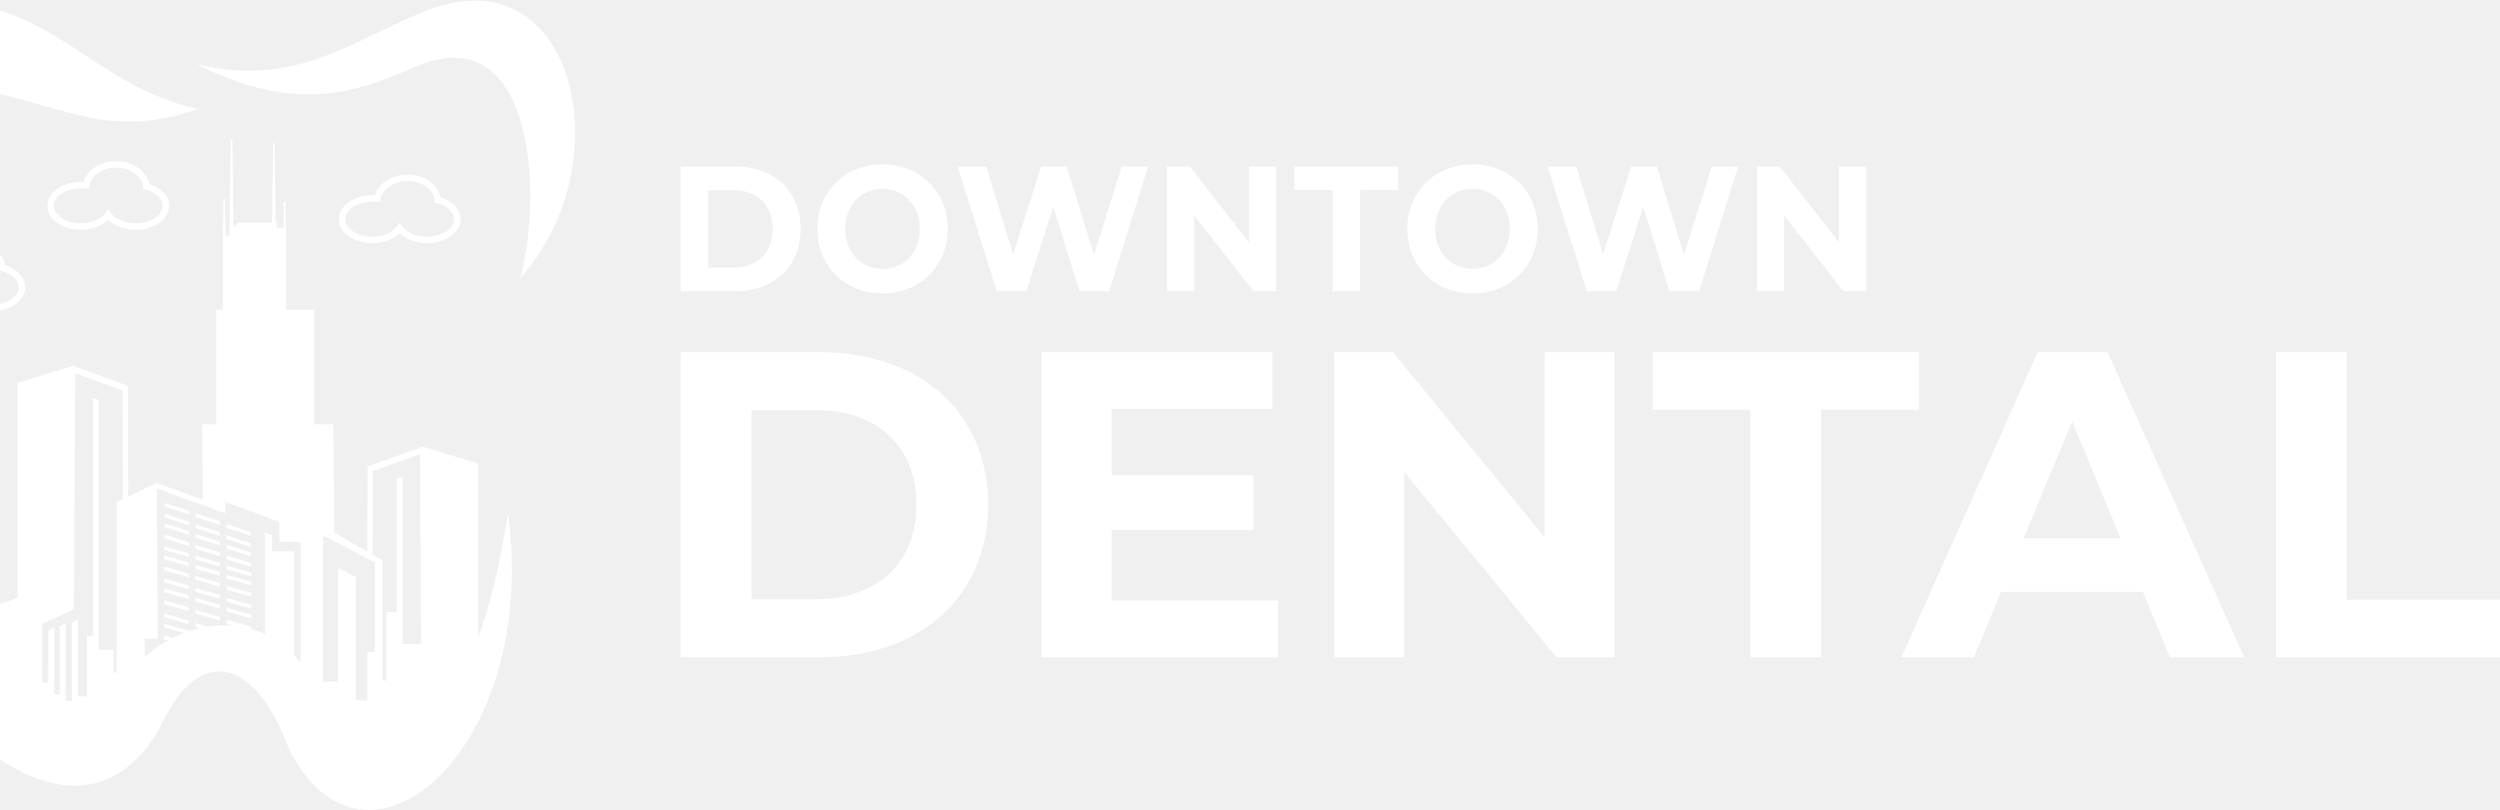
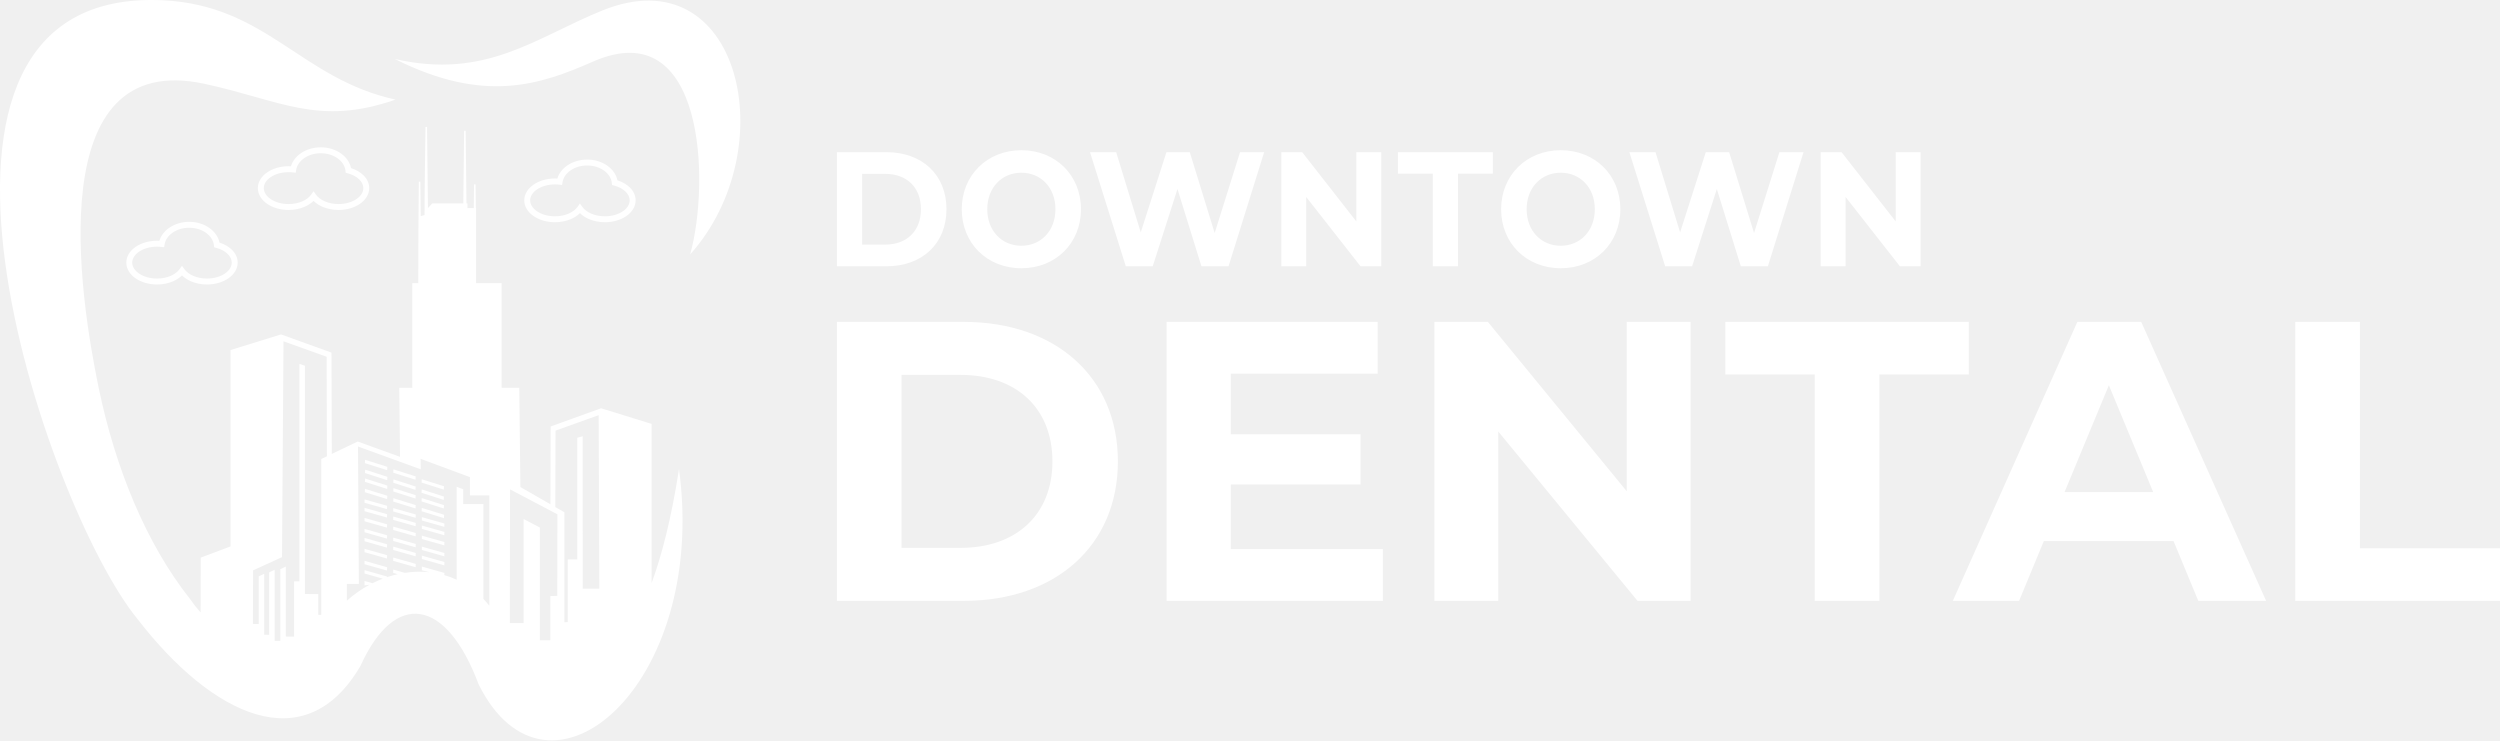
- <svg xmlns="http://www.w3.org/2000/svg" width="213" height="69" viewBox="0 0 213 69" fill="none">
-   <path fill-rule="evenodd" clip-rule="evenodd" d="M156.68 14.182V20.639L151.632 14.182H149.688V24.818H152.009V18.36L157.071 24.818H159V14.182H156.68ZM145.841 14.182L143.477 21.718L141.156 14.182H138.98L136.586 21.657L134.294 14.182H131.858L135.194 24.818H137.704L140.009 17.616L142.244 24.818H144.767L148.089 14.182H145.841H145.841ZM125.46 22.904C123.647 22.904 122.283 21.521 122.283 19.5C122.283 17.48 123.647 16.097 125.46 16.097C127.274 16.097 128.637 17.48 128.637 19.5C128.637 21.521 127.273 22.904 125.46 22.904ZM125.46 25C128.651 25 131.016 22.676 131.016 19.5C131.016 16.325 128.651 14 125.46 14C122.269 14 119.905 16.34 119.905 19.5C119.905 22.661 122.255 25 125.46 25ZM113.534 24.818H115.884V16.188H119.133V14.182H110.285V16.188H113.534V24.818ZM106.41 14.182V20.639L101.363 14.182H99.419V24.818H101.739V18.36L106.802 24.818H108.731V14.182H106.409H106.41ZM95.572 14.182L93.208 21.718L90.887 14.182H88.712L86.318 21.657L84.026 14.182H81.589L84.925 24.818H87.434L89.741 17.616L91.974 24.818H94.499L97.82 14.182H95.572ZM75.191 22.904C73.377 22.904 72.014 21.521 72.014 19.5C72.014 17.48 73.377 16.097 75.191 16.097C77.004 16.097 78.367 17.48 78.367 19.5C78.367 21.521 77.004 22.904 75.191 22.904ZM75.191 25C78.382 25 80.746 22.676 80.746 19.5C80.746 16.325 78.382 14 75.191 14C72 14 69.635 16.34 69.635 19.5C69.635 22.661 71.985 25 75.191 25ZM60.35 22.797V16.203H62.496C64.512 16.203 65.832 17.464 65.832 19.5C65.832 21.536 64.512 22.798 62.496 22.798H60.35V22.797ZM58 24.818H62.612C65.934 24.818 68.211 22.721 68.211 19.5C68.211 16.278 65.934 14.182 62.612 14.182H58V24.817V24.818Z" fill="white" />
-   <path fill-rule="evenodd" clip-rule="evenodd" d="M193.918 56H213V51.097H199.944V30H193.918V56H193.918ZM172.418 45.86L176.547 35.906L180.676 45.86H172.418ZM184.879 56H191.203L179.56 30H173.609L162.003 56H168.179L170.485 50.429H182.574L184.88 56H184.879ZM149.132 56H155.159V34.903H163.491V30H140.8V34.903H149.132V56ZM131.613 30V45.786L118.669 30H113.684V56H119.636V40.214L132.618 56H137.565V30H131.614H131.613ZM94.713 51.172V45.154H106.802V40.474H94.713V34.828H108.401V30H88.725V56H108.885V51.171H94.713V51.172ZM64.025 51.06V34.94H69.531C74.701 34.94 78.086 38.023 78.086 43C78.086 47.978 74.701 51.06 69.531 51.06H64.025ZM58 56H69.828C78.347 56 84.187 50.874 84.187 43C84.187 35.127 78.347 30 69.828 30H58V56Z" fill="white" />
-   <path fill-rule="evenodd" clip-rule="evenodd" d="M36.141 0.976C29.95 3.482 25.284 7.457 16.786 5.492C25.128 9.68 30.294 7.925 35.273 5.739C45.681 1.171 46.196 16.98 44.322 23.713C53.138 13.856 48.984 -4.219 36.141 0.977M14.024 42.853L16.099 43.509L16.084 43.821L14.009 43.165L14.024 42.853ZM16.666 43.743L18.741 44.4L18.725 44.711L16.651 44.055L16.666 43.743ZM19.306 44.666L21.381 45.321L21.366 45.633L19.292 44.977L19.306 44.666ZM19.304 45.614L21.374 46.281L21.358 46.592L19.287 45.926L19.304 45.614ZM16.67 44.679L18.74 45.346L18.724 45.657L16.654 44.991L16.67 44.679ZM14.033 43.774L16.103 44.441L16.087 44.753L14.016 44.087L14.033 43.774ZM19.306 46.419L21.379 47.079L21.363 47.391L19.29 46.731L19.306 46.419ZM16.667 45.493L18.741 46.153L18.725 46.464L16.652 45.804L16.667 45.493ZM14.027 44.597L16.1 45.257L16.084 45.569L14.011 44.909L14.026 44.597H14.027ZM19.31 47.337L21.39 47.978L21.377 48.291L19.298 47.649L19.31 47.337ZM16.663 46.433L18.741 47.076L18.729 47.387L16.65 46.745L16.662 46.433H16.663ZM14.014 45.56L16.093 46.202L16.08 46.514L14.001 45.873L14.013 45.56H14.014ZM19.32 48.197L21.417 48.79L21.413 49.102L19.316 48.509L19.32 48.197ZM16.649 47.356L18.745 47.949L18.741 48.261L16.645 47.668L16.649 47.356ZM13.977 46.546L16.074 47.138L16.07 47.451L13.973 46.858L13.977 46.546H13.977ZM19.32 48.981L21.417 49.574L21.413 49.885L19.316 49.292L19.32 48.98V48.981ZM16.649 48.14L18.745 48.733L18.741 49.045L16.645 48.453L16.649 48.141V48.14ZM13.977 47.33L16.074 47.923L16.07 48.235L13.973 47.643L13.977 47.33H13.977ZM19.32 49.923L21.417 50.515L21.413 50.828L19.316 50.235L19.32 49.923V49.923ZM16.649 49.081L18.745 49.674L18.741 49.986L16.645 49.393L16.649 49.08V49.081ZM13.977 48.271L16.074 48.864L16.07 49.176L13.973 48.583L13.977 48.271H13.977ZM19.32 50.946L21.417 51.539L21.413 51.85L19.316 51.257L19.32 50.946ZM16.649 50.104L18.745 50.698L18.741 51.01L16.645 50.417L16.649 50.105V50.104ZM13.977 49.294L16.074 49.887L16.07 50.2L13.973 49.607L13.977 49.294H13.977ZM19.32 51.785L21.417 52.379L21.413 52.691L19.316 52.098L19.32 51.785ZM16.649 50.945L18.745 51.537L18.741 51.85L16.645 51.256L16.649 50.944V50.945ZM13.977 50.135L16.074 50.727L16.07 51.039L13.973 50.446L13.977 50.134L13.977 50.135ZM13.977 52.271L16.074 52.864L16.07 53.176L13.973 52.583L13.977 52.272L13.977 52.271ZM16.649 51.96L18.745 52.553L18.741 52.865L16.645 52.272L16.649 51.96ZM13.977 51.15L16.074 51.743L16.07 52.056L13.973 51.462L13.977 51.15H13.977ZM9.941 57.302L9.663 57.308V55.37L8.418 55.361V34.089L7.907 33.914V54.181H7.41V59.334L6.638 59.327V52.807L6.125 53.05L6.126 59.729L5.596 59.725V53.105L5.084 53.348V59.162L4.625 59.158V53.481L4.112 53.715V58.158L3.573 58.153L3.586 53.159L6.283 51.925L6.423 31.808L10.443 33.25L10.468 42.525L9.941 42.777V57.303V57.302ZM31.939 55.535L31.293 55.552V59.675H30.315V49.163L28.802 48.374V58.068H27.517L27.536 45.609L31.949 47.933L31.938 55.534L31.939 55.535ZM35.858 54.865H34.31L34.304 40.659L33.8 40.797V52.136H32.914V57.981L32.604 57.989V47.746L31.756 47.259L31.775 40.133L35.796 38.692L35.858 54.865V54.865ZM25.605 56.452C25.427 56.229 25.244 56.02 25.054 55.822V46.976H23.172V45.601L22.564 45.367V54.028C22.189 53.855 21.806 53.714 21.414 53.602L21.417 53.395L20.659 53.181L19.566 52.872L19.32 52.802V53.152L20.024 53.332C19.264 53.251 18.492 53.272 17.728 53.389L16.648 53.083L16.644 53.395L17.062 53.513C16.729 53.588 16.399 53.681 16.072 53.79V53.732L13.975 53.139L13.971 53.45L15.674 53.932C15.348 54.057 15.027 54.199 14.712 54.356L13.974 54.148L13.971 54.56L14.447 54.494C13.693 54.899 12.979 55.4 12.329 55.986V54.424H13.446L13.365 41.615L19.215 43.739L19.201 42.763L23.8 44.468V46.17H25.603V56.453L25.605 56.452ZM-0.777 21.714C-1.193 21.412 -1.751 21.227 -2.367 21.227C-2.983 21.227 -3.506 21.401 -3.917 21.688C-4.319 21.967 -4.592 22.352 -4.661 22.782L-4.702 23.042L-4.963 23.013C-5.029 23.005 -5.098 22.999 -5.166 22.995C-5.226 22.992 -5.294 22.99 -5.368 22.99C-6.026 22.99 -6.617 23.169 -7.041 23.457H-7.042C-7.435 23.725 -7.678 24.086 -7.678 24.475C-7.678 24.864 -7.435 25.226 -7.042 25.493H-7.041C-6.617 25.782 -6.026 25.961 -5.368 25.961C-4.902 25.961 -4.469 25.872 -4.105 25.716C-3.741 25.561 -3.447 25.341 -3.264 25.084L-3.04 24.769L-2.815 25.084C-2.632 25.341 -2.339 25.561 -1.975 25.716C-1.611 25.872 -1.178 25.961 -0.712 25.961C-0.053 25.961 0.538 25.783 0.962 25.493H0.962C1.355 25.226 1.598 24.865 1.598 24.475C1.598 24.183 1.46 23.905 1.226 23.673C0.965 23.415 0.586 23.21 0.14 23.095L-0.044 23.047L-0.064 22.857C-0.111 22.411 -0.377 22.008 -0.779 21.715L-0.777 21.714ZM-2.366 20.674C-1.631 20.674 -0.959 20.899 -0.453 21.267C0.018 21.61 0.348 22.079 0.457 22.611C0.922 22.758 1.323 22.991 1.615 23.28H1.615C1.953 23.615 2.152 24.026 2.152 24.475C2.152 25.058 1.816 25.579 1.273 25.949C0.762 26.298 0.059 26.515 -0.71 26.515C-1.251 26.515 -1.759 26.408 -2.189 26.224C-2.523 26.083 -2.812 25.892 -3.038 25.667C-3.264 25.892 -3.554 26.083 -3.887 26.224C-4.318 26.409 -4.825 26.515 -5.366 26.515C-6.136 26.515 -6.838 26.299 -7.35 25.95C-7.892 25.579 -8.228 25.058 -8.228 24.476C-8.228 23.893 -7.892 23.372 -7.35 23.002C-6.838 22.653 -6.136 22.437 -5.366 22.437C-5.297 22.437 -5.223 22.439 -5.145 22.443C-5.001 21.962 -4.675 21.543 -4.231 21.234C-3.731 20.885 -3.078 20.674 -2.366 20.674V20.674ZM11.484 14.771C11.069 14.468 10.511 14.283 9.896 14.283C9.281 14.283 8.756 14.457 8.345 14.744C7.945 15.024 7.671 15.409 7.602 15.838L7.56 16.099L7.3 16.069C7.234 16.061 7.165 16.056 7.096 16.051C7.036 16.048 6.969 16.046 6.896 16.046C6.237 16.046 5.646 16.224 5.222 16.514H5.221C4.829 16.781 4.585 17.142 4.585 17.532C4.585 17.922 4.829 18.282 5.221 18.55H5.222C5.646 18.839 6.237 19.018 6.896 19.018C7.362 19.018 7.795 18.928 8.158 18.773C8.523 18.617 8.816 18.397 8.999 18.14L9.224 17.826L9.448 18.14C9.631 18.397 9.924 18.617 10.289 18.773C10.652 18.927 11.085 19.018 11.552 19.018C12.21 19.018 12.801 18.839 13.225 18.55H13.226C13.618 18.282 13.862 17.922 13.862 17.532C13.862 17.239 13.723 16.962 13.489 16.729C13.228 16.471 12.85 16.267 12.404 16.151L12.219 16.104L12.199 15.913C12.153 15.468 11.886 15.065 11.484 14.771V14.771ZM9.895 13.73C10.63 13.73 11.302 13.955 11.808 14.323C12.278 14.667 12.608 15.136 12.717 15.668C13.183 15.815 13.583 16.047 13.875 16.336H13.876C14.214 16.671 14.412 17.083 14.412 17.532C14.412 18.114 14.076 18.636 13.534 19.006C13.022 19.354 12.319 19.57 11.55 19.57C11.009 19.57 10.502 19.463 10.071 19.28C9.738 19.138 9.448 18.948 9.222 18.722C8.996 18.947 8.706 19.138 8.373 19.28C7.942 19.463 7.435 19.57 6.894 19.57C6.124 19.57 5.422 19.354 4.91 19.006C4.368 18.635 4.032 18.114 4.032 17.532C4.032 16.949 4.368 16.428 4.91 16.058C5.422 15.709 6.125 15.492 6.894 15.492C6.962 15.492 7.037 15.495 7.115 15.499C7.259 15.019 7.585 14.6 8.029 14.29C8.528 13.942 9.182 13.731 9.894 13.731L9.895 13.73ZM36.312 15.912C35.897 15.609 35.339 15.424 34.723 15.424C34.107 15.424 33.583 15.598 33.172 15.885C32.771 16.163 32.497 16.549 32.429 16.979L32.387 17.239L32.127 17.209C32.061 17.201 31.992 17.196 31.923 17.192C31.863 17.189 31.796 17.187 31.722 17.187C31.064 17.187 30.472 17.365 30.048 17.655H30.047C29.655 17.922 29.412 18.283 29.412 18.673C29.412 19.063 29.655 19.424 30.047 19.691H30.048C30.472 19.98 31.064 20.159 31.722 20.159C32.188 20.159 32.621 20.069 32.984 19.914C33.349 19.758 33.642 19.538 33.825 19.282L34.049 18.967L34.273 19.282C34.456 19.538 34.75 19.758 35.114 19.914C35.478 20.069 35.911 20.159 36.377 20.159C37.035 20.159 37.626 19.98 38.05 19.691H38.051C38.444 19.423 38.687 19.063 38.687 18.673C38.687 18.38 38.549 18.103 38.314 17.87C38.053 17.612 37.675 17.408 37.229 17.292L37.044 17.244L37.024 17.054C36.978 16.608 36.712 16.205 36.31 15.912H36.312ZM34.724 14.871C35.458 14.871 36.131 15.096 36.636 15.464C37.107 15.808 37.437 16.277 37.546 16.809C38.012 16.956 38.412 17.188 38.704 17.477H38.705C39.043 17.812 39.241 18.224 39.241 18.673C39.241 19.255 38.905 19.777 38.363 20.147C37.851 20.495 37.149 20.712 36.379 20.712C35.838 20.712 35.331 20.605 34.9 20.422C34.567 20.28 34.277 20.089 34.051 19.864C33.825 20.089 33.536 20.279 33.202 20.422C32.771 20.605 32.264 20.712 31.723 20.712C30.954 20.712 30.251 20.496 29.74 20.147C29.197 19.777 28.861 19.256 28.861 18.674C28.861 18.091 29.197 17.57 29.74 17.2C30.251 16.851 30.954 16.634 31.723 16.634C31.792 16.634 31.866 16.637 31.944 16.641C32.088 16.161 32.413 15.741 32.858 15.432C33.357 15.084 34.011 14.873 34.723 14.873L34.724 14.871ZM-0.952 7.809C6.124 9.331 9.643 11.804 16.857 9.282C8.027 7.348 4.848 0.477 -4.843 0.025C-32.257 -1.255 -15.796 47.196 -7.162 57.722C-0.22 66.694 8.439 70.908 13.6 62.055C16.805 54.972 21.596 55.712 24.61 63.787C31.032 76.709 46.02 63.943 43.283 43.716C42.559 48.404 41.656 51.81 40.73 54.344V39.508L36.022 38.051L31.32 39.748L31.298 46.997L28.5 45.391L28.396 36.146H26.752V26.387H24.371V19.389H24.35L24.324 17.186H24.181L24.156 19.389H23.567V18.956H23.475L23.399 12.193H23.256L23.18 18.956H20.291L19.885 19.389L19.8 11.829H19.657C19.626 14.559 19.568 17.317 19.568 20.039L19.213 20.143L19.177 16.933H19.034C18.998 20.094 18.982 23.213 18.982 26.387H18.426V36.146H17.211L17.283 42.578L13.338 41.151L10.924 42.306L10.895 32.865L6.193 31.168L1.485 32.626V50.927L-1.291 51.969L-1.302 57.08C-1.66 56.682 -1.987 56.267 -2.276 55.842C-6.398 50.64 -9.242 43.627 -10.791 36.204C-12.612 27.462 -16.149 4.541 -0.952 7.809Z" fill="white" />
+ <svg xmlns="http://www.w3.org/2000/svg" width="233" height="69" viewBox="0 0 233 69" fill="none">
+   <path fill-rule="evenodd" clip-rule="evenodd" d="M176.68 14.182V20.639L171.632 14.182H169.688V24.818H172.009V18.36L177.071 24.818H179V14.182H176.68ZM165.841 14.182L163.477 21.718L161.156 14.182H158.98L156.586 21.657L154.294 14.182H151.858L155.194 24.818H157.704L160.009 17.616L162.244 24.818H164.767L168.089 14.182H165.841H165.841ZM145.46 22.904C143.647 22.904 142.283 21.521 142.283 19.5C142.283 17.48 143.647 16.097 145.46 16.097C147.274 16.097 148.637 17.48 148.637 19.5C148.637 21.521 147.273 22.904 145.46 22.904ZM145.46 25C148.651 25 151.016 22.676 151.016 19.5C151.016 16.325 148.651 14 145.46 14C142.269 14 139.905 16.34 139.905 19.5C139.905 22.661 142.255 25 145.46 25ZM133.534 24.818H135.884V16.188H139.133V14.182H130.285V16.188H133.534V24.818ZM126.41 14.182V20.639L121.363 14.182H119.419V24.818H121.739V18.36L126.802 24.818H128.731V14.182H126.409H126.41ZM115.572 14.182L113.208 21.718L110.887 14.182H108.712L106.318 21.657L104.026 14.182H101.589L104.925 24.818H107.434L109.741 17.616L111.974 24.818H114.499L117.82 14.182H115.572ZM95.191 22.904C93.377 22.904 92.014 21.521 92.014 19.5C92.014 17.48 93.377 16.097 95.191 16.097C97.004 16.097 98.367 17.48 98.367 19.5C98.367 21.521 97.004 22.904 95.191 22.904ZM95.191 25C98.382 25 100.746 22.676 100.746 19.5C100.746 16.325 98.382 14 95.191 14C92 14 89.635 16.34 89.635 19.5C89.635 22.661 91.985 25 95.191 25ZM80.35 22.797V16.203H82.496C84.512 16.203 85.832 17.464 85.832 19.5C85.832 21.536 84.512 22.798 82.496 22.798H80.35V22.797ZM78 24.818H82.612C85.934 24.818 88.211 22.721 88.211 19.5C88.211 16.278 85.934 14.182 82.612 14.182H78V24.817V24.818Z" fill="white" />
+   <path fill-rule="evenodd" clip-rule="evenodd" d="M213.918 56H233V51.097H219.944V30H213.918V56H213.918ZM192.418 45.86L196.547 35.906L200.676 45.86H192.418ZM204.879 56H211.203L199.56 30H193.609L182.003 56H188.179L190.485 50.429H202.574L204.88 56H204.879ZM169.132 56H175.159V34.903H183.491V30H160.8V34.903H169.132V56ZM151.613 30V45.786L138.669 30H133.684V56H139.636V40.214L152.618 56H157.565V30H151.614H151.613ZM114.713 51.172V45.154H126.802V40.474H114.713V34.828H128.401V30H108.725V56H128.885V51.171H114.713V51.172ZM84.025 51.06V34.94H89.531C94.701 34.94 98.086 38.023 98.086 43C98.086 47.978 94.701 51.06 89.531 51.06H84.025ZM78 56H89.828C98.347 56 104.187 50.874 104.187 43C104.187 35.127 98.347 30 89.828 30H78V56Z" fill="white" />
+   <path fill-rule="evenodd" clip-rule="evenodd" d="M56.141 0.976C49.95 3.482 45.284 7.457 36.786 5.492C45.129 9.68 50.294 7.925 55.273 5.739C65.681 1.171 66.196 16.98 64.322 23.713C73.138 13.856 68.984 -4.219 56.141 0.977M34.025 42.853L36.099 43.509L36.084 43.821L34.009 43.165L34.025 42.853ZM36.666 43.743L38.741 44.4L38.725 44.711L36.651 44.055L36.666 43.743ZM39.306 44.666L41.381 45.321L41.366 45.633L39.292 44.977L39.306 44.666ZM39.304 45.614L41.374 46.281L41.358 46.592L39.287 45.926L39.304 45.614ZM36.67 44.679L38.74 45.346L38.724 45.657L36.654 44.991L36.67 44.679ZM34.033 43.774L36.103 44.441L36.087 44.753L34.016 44.087L34.033 43.774ZM39.306 46.419L41.379 47.079L41.363 47.391L39.29 46.731L39.306 46.419ZM36.667 45.493L38.741 46.153L38.725 46.464L36.652 45.804L36.667 45.493ZM34.027 44.597L36.1 45.257L36.084 45.569L34.011 44.909L34.026 44.597H34.027ZM39.31 47.337L41.39 47.978L41.377 48.291L39.298 47.649L39.31 47.337ZM36.663 46.433L38.741 47.076L38.729 47.387L36.65 46.745L36.662 46.433H36.663ZM34.014 45.56L36.093 46.202L36.08 46.514L34.001 45.873L34.013 45.56H34.014ZM39.32 48.197L41.417 48.79L41.413 49.102L39.316 48.509L39.32 48.197ZM36.649 47.356L38.745 47.949L38.741 48.261L36.645 47.668L36.649 47.356ZM33.977 46.546L36.074 47.138L36.07 47.451L33.974 46.858L33.977 46.546H33.977ZM39.32 48.981L41.417 49.574L41.413 49.885L39.316 49.292L39.32 48.98V48.981ZM36.649 48.14L38.745 48.733L38.741 49.045L36.645 48.453L36.649 48.141V48.14ZM33.977 47.33L36.074 47.923L36.07 48.235L33.974 47.643L33.977 47.33H33.977ZM39.32 49.923L41.417 50.515L41.413 50.828L39.316 50.235L39.32 49.923V49.923ZM36.649 49.081L38.745 49.674L38.741 49.986L36.645 49.393L36.649 49.08V49.081ZM33.977 48.271L36.074 48.864L36.07 49.176L33.974 48.583L33.977 48.271H33.977ZM39.32 50.946L41.417 51.539L41.413 51.85L39.316 51.257L39.32 50.946ZM36.649 50.104L38.745 50.698L38.741 51.01L36.645 50.417L36.649 50.105V50.104ZM33.977 49.294L36.074 49.887L36.07 50.2L33.974 49.607L33.977 49.294H33.977ZM39.32 51.785L41.417 52.379L41.413 52.691L39.316 52.098L39.32 51.785ZM36.649 50.945L38.745 51.537L38.741 51.85L36.645 51.256L36.649 50.944V50.945ZM33.977 50.135L36.074 50.727L36.07 51.039L33.974 50.446L33.977 50.134L33.977 50.135ZM33.977 52.271L36.074 52.864L36.07 53.176L33.974 52.583L33.977 52.272L33.977 52.271ZM36.649 51.96L38.745 52.553L38.741 52.865L36.645 52.272L36.649 51.96ZM33.977 51.15L36.074 51.743L36.07 52.056L33.974 51.462L33.977 51.15H33.977ZM29.941 57.302L29.663 57.308V55.37L28.419 55.361V34.089L27.907 33.914V54.181H27.41V59.334L26.638 59.327V52.807L26.125 53.05L26.126 59.729L25.596 59.725V53.105L25.084 53.348V59.162L24.625 59.158V53.481L24.112 53.715V58.158L23.573 58.153L23.586 53.159L26.283 51.925L26.423 31.808L30.443 33.25L30.468 42.525L29.941 42.777V57.303V57.302ZM51.939 55.535L51.293 55.552V59.675H50.315V49.163L48.802 48.374V58.068H47.517L47.536 45.609L51.949 47.933L51.938 55.534L51.939 55.535ZM55.858 54.865H54.31L54.304 40.659L53.8 40.797V52.136H52.914V57.981L52.604 57.989V47.746L51.756 47.259L51.775 40.133L55.796 38.692L55.858 54.865V54.865ZM45.605 56.452C45.427 56.229 45.243 56.02 45.054 55.822V46.976H43.172V45.601L42.564 45.367V54.028C42.189 53.855 41.806 53.714 41.414 53.602L41.417 53.395L40.659 53.181L39.566 52.872L39.319 52.802V53.152L40.024 53.332C39.264 53.251 38.492 53.272 37.728 53.389L36.648 53.083L36.644 53.395L37.062 53.513C36.729 53.588 36.399 53.681 36.072 53.79V53.732L33.975 53.139L33.971 53.45L35.674 53.932C35.348 54.057 35.027 54.199 34.712 54.356L33.974 54.148L33.971 54.56L34.447 54.494C33.693 54.899 32.979 55.4 32.33 55.986V54.424H33.446L33.365 41.615L39.215 43.739L39.201 42.763L43.8 44.468V46.17H45.603V56.453L45.605 56.452ZM19.223 21.714C18.807 21.412 18.249 21.227 17.633 21.227C17.017 21.227 16.494 21.401 16.083 21.688C15.681 21.967 15.408 22.352 15.339 22.782L15.298 23.042L15.037 23.013C14.971 23.005 14.902 22.999 14.834 22.995C14.774 22.992 14.706 22.99 14.632 22.99C13.974 22.99 13.383 23.169 12.959 23.457H12.958C12.565 23.725 12.322 24.086 12.322 24.475C12.322 24.864 12.565 25.226 12.958 25.493H12.959C13.383 25.782 13.974 25.961 14.632 25.961C15.098 25.961 15.531 25.872 15.895 25.716C16.259 25.561 16.553 25.341 16.736 25.084L16.96 24.769L17.185 25.084C17.368 25.341 17.661 25.561 18.025 25.716C18.389 25.872 18.822 25.961 19.288 25.961C19.947 25.961 20.538 25.783 20.962 25.493H20.962C21.355 25.226 21.598 24.865 21.598 24.475C21.598 24.183 21.46 23.905 21.226 23.673C20.965 23.415 20.586 23.21 20.14 23.095L19.956 23.047L19.936 22.857C19.889 22.411 19.623 22.008 19.221 21.715L19.223 21.714ZM17.634 20.674C18.369 20.674 19.041 20.899 19.547 21.267C20.017 21.61 20.348 22.079 20.457 22.611C20.922 22.758 21.323 22.991 21.614 23.28H21.615C21.953 23.615 22.152 24.026 22.152 24.475C22.152 25.058 21.816 25.579 21.273 25.949C20.762 26.298 20.059 26.515 19.29 26.515C18.749 26.515 18.241 26.408 17.811 26.224C17.477 26.083 17.188 25.892 16.962 25.667C16.736 25.892 16.446 26.083 16.113 26.224C15.682 26.409 15.175 26.515 14.634 26.515C13.864 26.515 13.162 26.299 12.65 25.95C12.107 25.579 11.772 25.058 11.772 24.476C11.772 23.893 12.107 23.372 12.65 23.002C13.162 22.653 13.864 22.437 14.634 22.437C14.703 22.437 14.777 22.439 14.855 22.443C14.999 21.962 15.325 21.543 15.769 21.234C16.269 20.885 16.922 20.674 17.634 20.674V20.674ZM31.484 14.771C31.069 14.468 30.511 14.283 29.896 14.283C29.281 14.283 28.756 14.457 28.345 14.744C27.945 15.024 27.671 15.409 27.602 15.838L27.56 16.099L27.3 16.069C27.234 16.061 27.165 16.056 27.096 16.051C27.036 16.048 26.969 16.046 26.896 16.046C26.237 16.046 25.646 16.224 25.222 16.514H25.221C24.829 16.781 24.585 17.142 24.585 17.532C24.585 17.922 24.829 18.282 25.221 18.55H25.222C25.646 18.839 26.237 19.018 26.896 19.018C27.362 19.018 27.795 18.928 28.158 18.773C28.523 18.617 28.816 18.397 28.999 18.14L29.224 17.826L29.448 18.14C29.631 18.397 29.924 18.617 30.289 18.773C30.652 18.927 31.085 19.018 31.552 19.018C32.21 19.018 32.801 18.839 33.225 18.55H33.226C33.618 18.282 33.862 17.922 33.862 17.532C33.862 17.239 33.724 16.962 33.489 16.729C33.228 16.471 32.85 16.267 32.404 16.151L32.219 16.104L32.199 15.913C32.154 15.468 31.886 15.065 31.484 14.771V14.771ZM29.895 13.73C30.63 13.73 31.302 13.955 31.808 14.323C32.279 14.667 32.608 15.136 32.717 15.668C33.183 15.815 33.583 16.047 33.875 16.336H33.876C34.214 16.671 34.412 17.083 34.412 17.532C34.412 18.114 34.076 18.636 33.534 19.006C33.022 19.354 32.319 19.57 31.55 19.57C31.009 19.57 30.502 19.463 30.071 19.28C29.738 19.138 29.448 18.948 29.222 18.722C28.996 18.947 28.706 19.138 28.373 19.28C27.942 19.463 27.435 19.57 26.894 19.57C26.124 19.57 25.422 19.354 24.91 19.006C24.368 18.635 24.032 18.114 24.032 17.532C24.032 16.949 24.368 16.428 24.91 16.058C25.422 15.709 26.125 15.492 26.894 15.492C26.962 15.492 27.037 15.495 27.115 15.499C27.259 15.019 27.585 14.6 28.029 14.29C28.528 13.942 29.182 13.731 29.894 13.731L29.895 13.73ZM56.312 15.912C55.897 15.609 55.339 15.424 54.723 15.424C54.107 15.424 53.583 15.598 53.172 15.885C52.771 16.163 52.497 16.549 52.429 16.979L52.387 17.239L52.127 17.209C52.061 17.201 51.992 17.196 51.923 17.192C51.863 17.189 51.796 17.187 51.722 17.187C51.064 17.187 50.472 17.365 50.048 17.655H50.047C49.655 17.922 49.411 18.283 49.411 18.673C49.411 19.063 49.655 19.424 50.047 19.691H50.048C50.472 19.98 51.064 20.159 51.722 20.159C52.188 20.159 52.621 20.069 52.984 19.914C53.349 19.758 53.642 19.538 53.825 19.282L54.049 18.967L54.273 19.282C54.456 19.538 54.75 19.758 55.114 19.914C55.478 20.069 55.911 20.159 56.377 20.159C57.035 20.159 57.626 19.98 58.05 19.691H58.051C58.444 19.423 58.687 19.063 58.687 18.673C58.687 18.38 58.549 18.103 58.314 17.87C58.053 17.612 57.675 17.408 57.229 17.292L57.044 17.244L57.024 17.054C56.978 16.608 56.712 16.205 56.31 15.912H56.312ZM54.724 14.871C55.458 14.871 56.131 15.096 56.636 15.464C57.107 15.808 57.437 16.277 57.546 16.809C58.012 16.956 58.412 17.188 58.704 17.477H58.705C59.043 17.812 59.241 18.224 59.241 18.673C59.241 19.255 58.905 19.777 58.363 20.147C57.851 20.495 57.149 20.712 56.379 20.712C55.838 20.712 55.331 20.605 54.9 20.422C54.567 20.28 54.277 20.089 54.051 19.864C53.825 20.089 53.536 20.279 53.202 20.422C52.771 20.605 52.264 20.712 51.723 20.712C50.954 20.712 50.251 20.496 49.74 20.147C49.197 19.777 48.861 19.256 48.861 18.674C48.861 18.091 49.197 17.57 49.74 17.2C50.251 16.851 50.954 16.634 51.723 16.634C51.792 16.634 51.866 16.637 51.944 16.641C52.088 16.161 52.413 15.741 52.858 15.432C53.357 15.084 54.011 14.873 54.723 14.873L54.724 14.871ZM19.048 7.809C26.124 9.331 29.643 11.804 36.857 9.282C28.027 7.348 24.848 0.477 15.157 0.025C-12.257 -1.255 4.204 47.196 12.838 57.722C19.78 66.694 28.439 70.908 33.6 62.055C36.805 54.972 41.596 55.712 44.61 63.787C51.032 76.709 66.02 63.943 63.283 43.716C62.559 48.404 61.656 51.81 60.73 54.344V39.508L56.022 38.051L51.32 39.748L51.298 46.997L48.5 45.391L48.396 36.146H46.752V26.387H44.371V19.389H44.35L44.324 17.186H44.181L44.156 19.389H43.567V18.956H43.475L43.399 12.193H43.256L43.179 18.956H40.291L39.885 19.389L39.8 11.829H39.657C39.626 14.559 39.568 17.317 39.568 20.039L39.213 20.143L39.177 16.933H39.034C38.998 20.094 38.982 23.213 38.982 26.387H38.426V36.146H37.211L37.283 42.578L33.337 41.151L30.924 42.306L30.895 32.865L26.193 31.168L21.485 32.626V50.927L18.709 51.969L18.698 57.08C18.34 56.682 18.013 56.267 17.724 55.842C13.602 50.64 10.758 43.627 9.209 36.204C7.388 27.462 3.851 4.541 19.048 7.809Z" fill="white" />
</svg>
